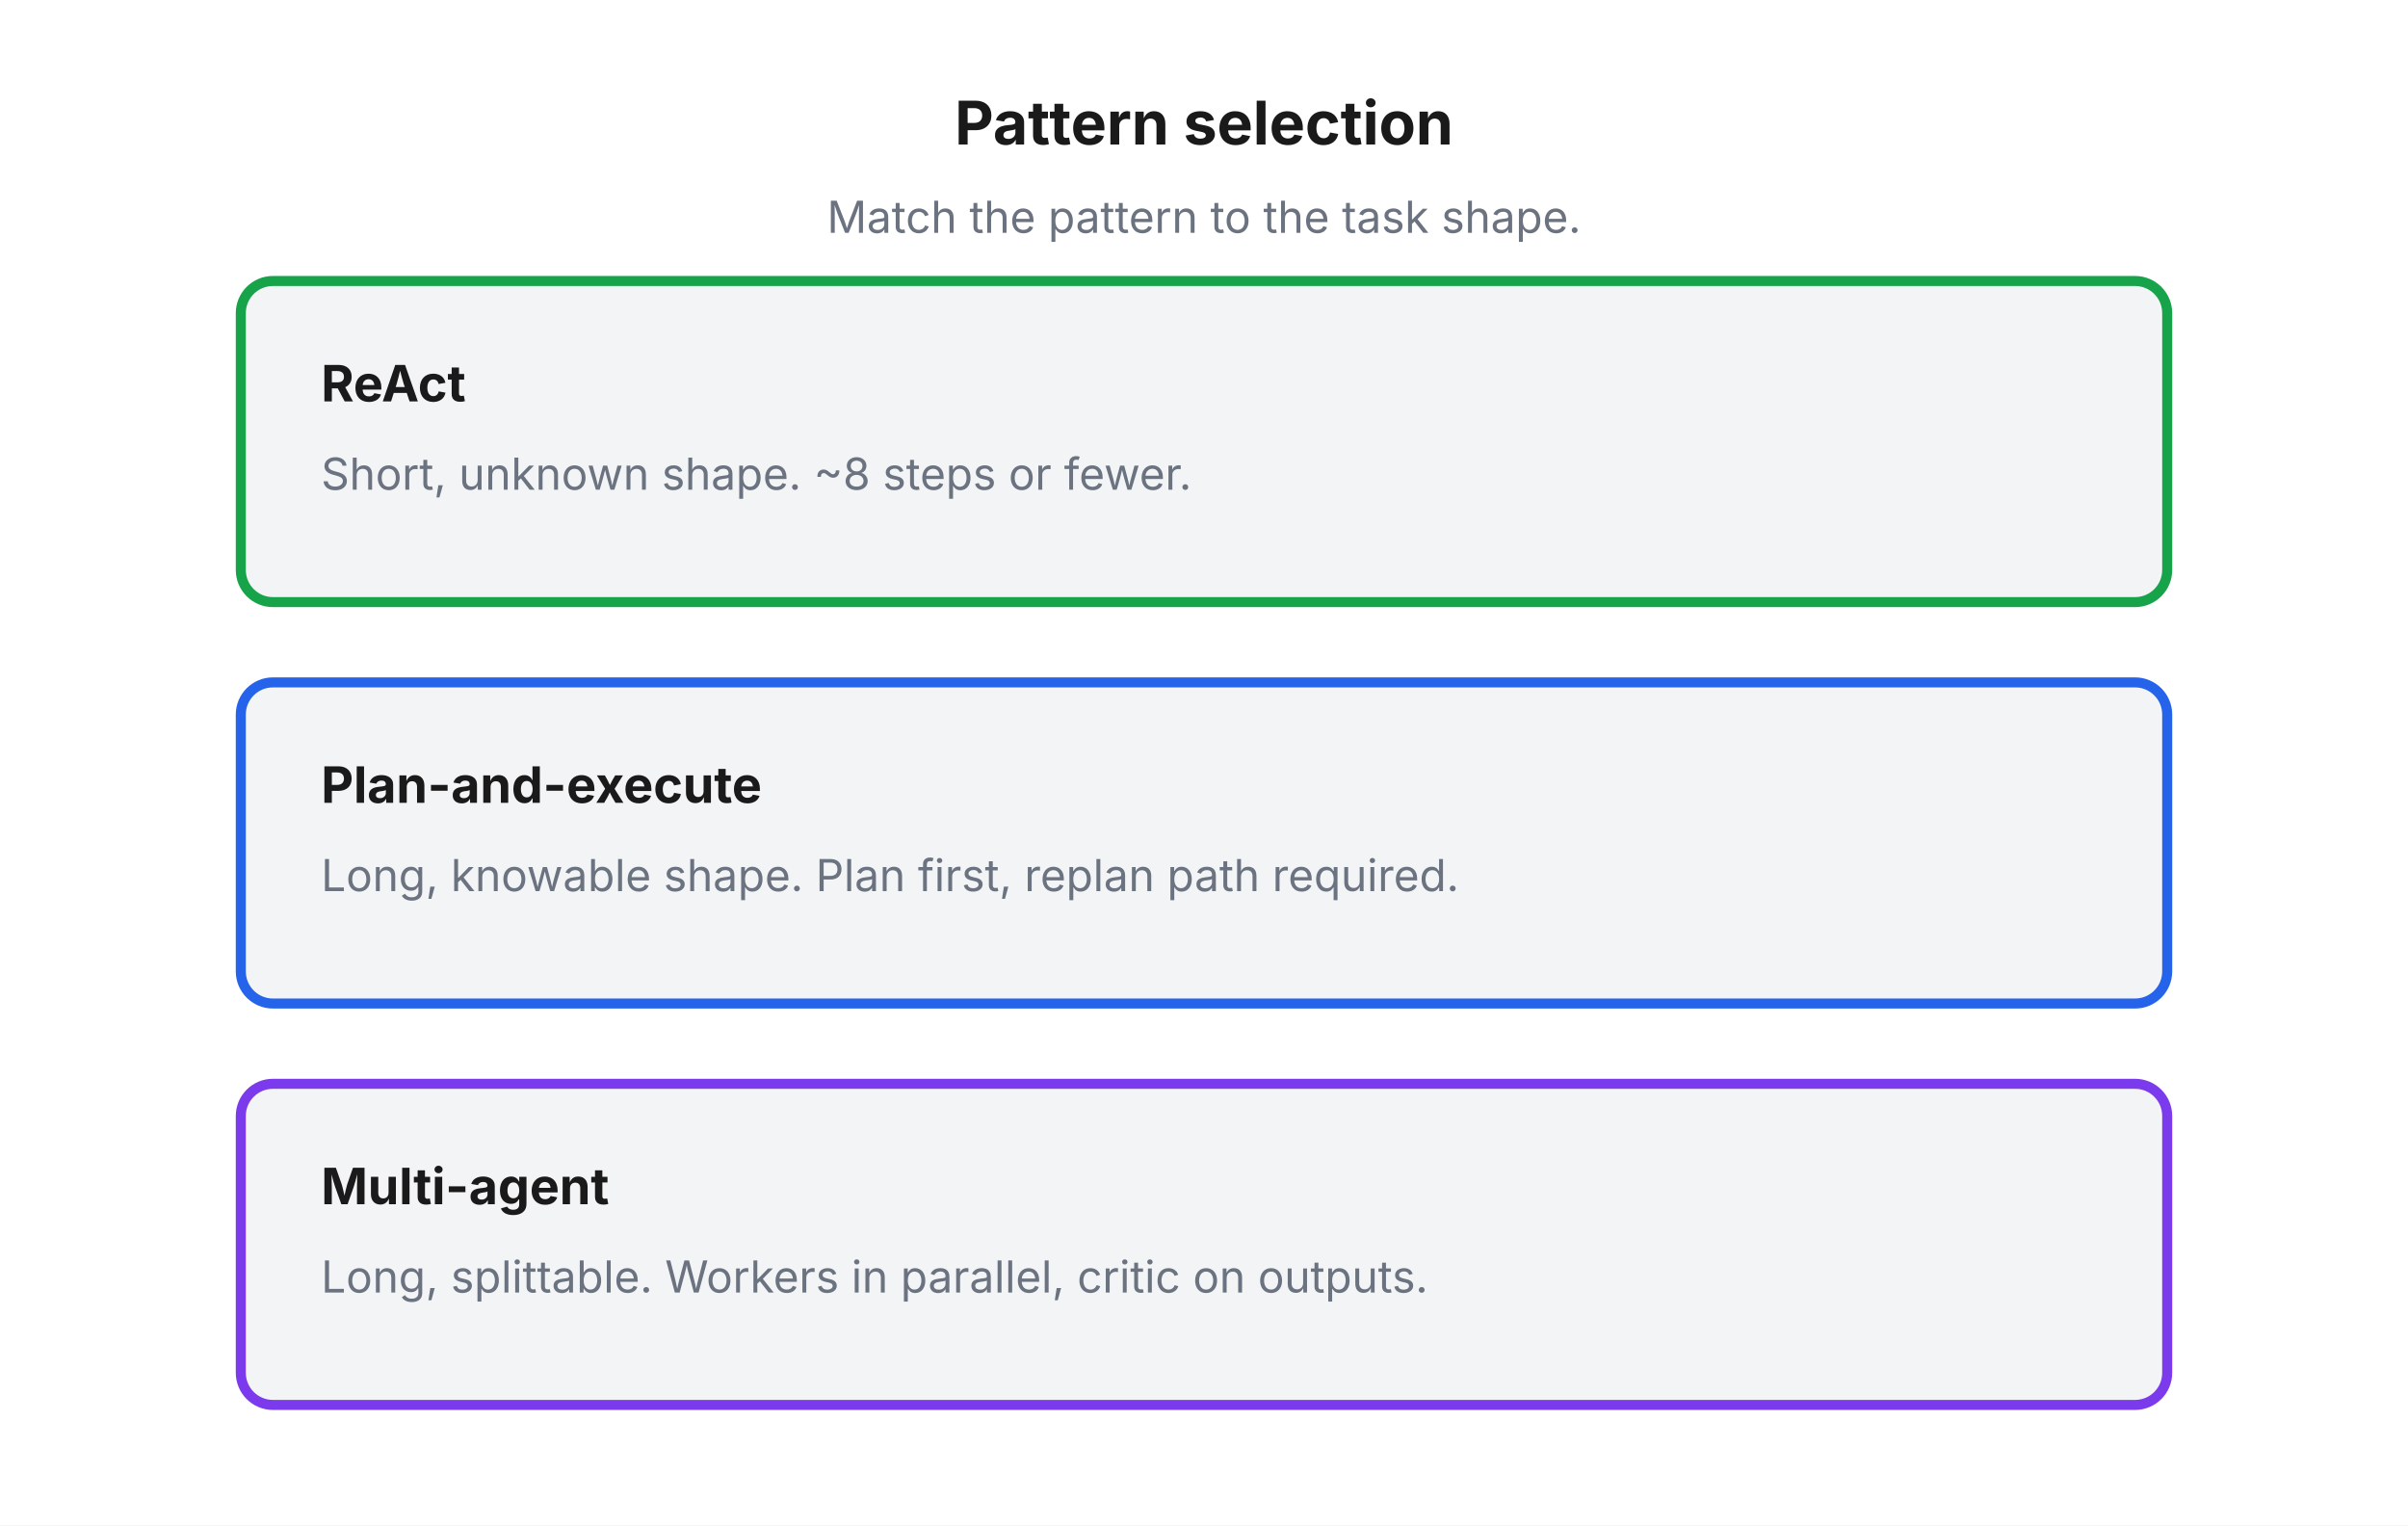
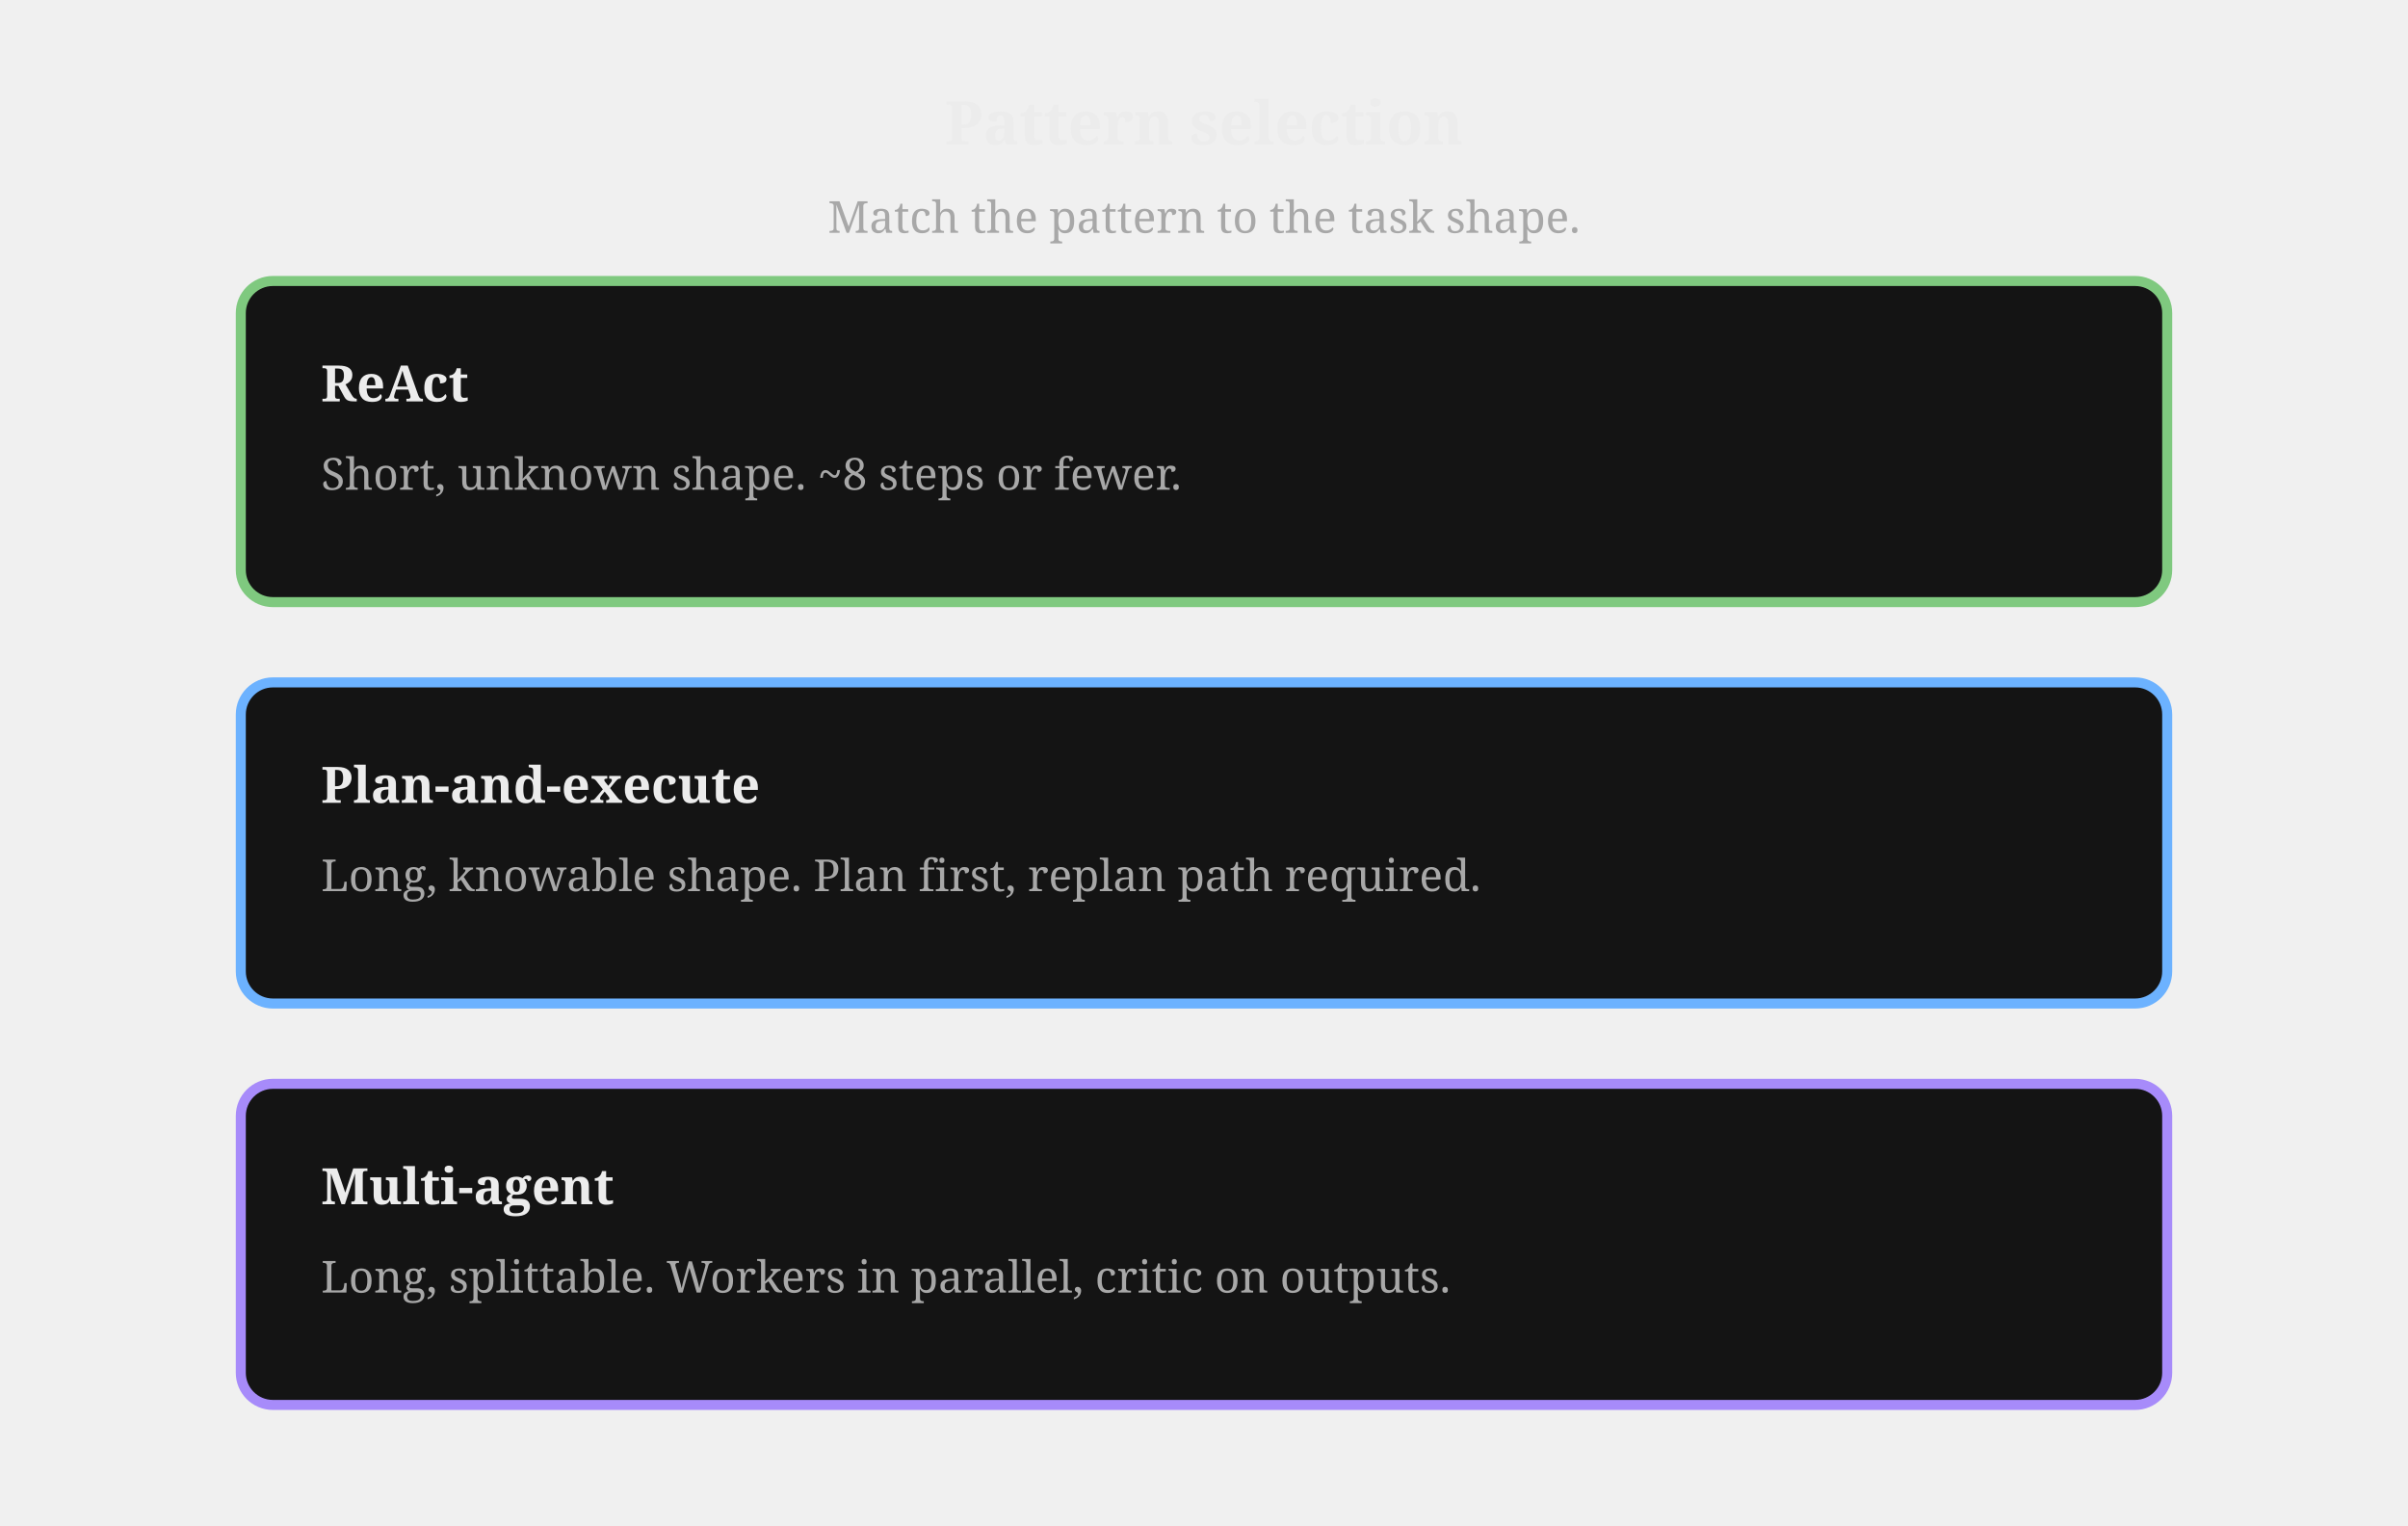
<svg xmlns="http://www.w3.org/2000/svg" width="600" height="380" viewBox="0 0 600 380" role="img" aria-label="Pattern selection: ReAct, plan-and-execute, multi-agent">
-   <rect width="600" height="380" fill="#ffffff" />
-   <style>text{font-family:system-ui,-apple-system,sans-serif;fill:#1a1a1a} .t{font-size:15px;font-weight:700} .s{font-size:12.5px} .xs{font-size:11px;fill:#6b7280} .b{font-weight:700}</style>
+   <style>text{font-family:'Charis SIL',Georgia,serif;fill:#ececec} .t{font-size:15px;font-weight:700} .s{font-size:12.5px} .xs{font-size:11px;fill:#a8a8a8} .b{font-weight:700}</style>
  <text x="300" y="36" text-anchor="middle" class="t">Pattern selection</text>
  <text x="300" y="58" text-anchor="middle" class="xs">Match the pattern to the task shape.</text>
-   <rect x="60" y="70" width="480" height="80" rx="8" fill="#f3f4f6" stroke="#16a34a" stroke-width="2.5" />
+   <rect x="60" y="70" width="480" height="80" rx="8" fill="#141414" stroke="#7fc97f" stroke-width="2.5" />
  <text x="80" y="100" class="s b">ReAct</text>
  <text x="80" y="122" class="xs">Short, unknown shape. ~8 steps or fewer.</text>
-   <rect x="60" y="170" width="480" height="80" rx="8" fill="#f3f4f6" stroke="#2563eb" stroke-width="2.5" />
+   <rect x="60" y="170" width="480" height="80" rx="8" fill="#141414" stroke="#6cb2ff" stroke-width="2.5" />
  <text x="80" y="200" class="s b">Plan-and-execute</text>
  <text x="80" y="222" class="xs">Long, knowable shape. Plan first, replan path required.</text>
-   <rect x="60" y="270" width="480" height="80" rx="8" fill="#f3f4f6" stroke="#7c3aed" stroke-width="2.5" />
+   <rect x="60" y="270" width="480" height="80" rx="8" fill="#141414" stroke="#a78bfa" stroke-width="2.5" />
  <text x="80" y="300" class="s b">Multi-agent</text>
  <text x="80" y="322" class="xs">Long, splittable. Workers in parallel, critic on outputs.</text>
</svg>
